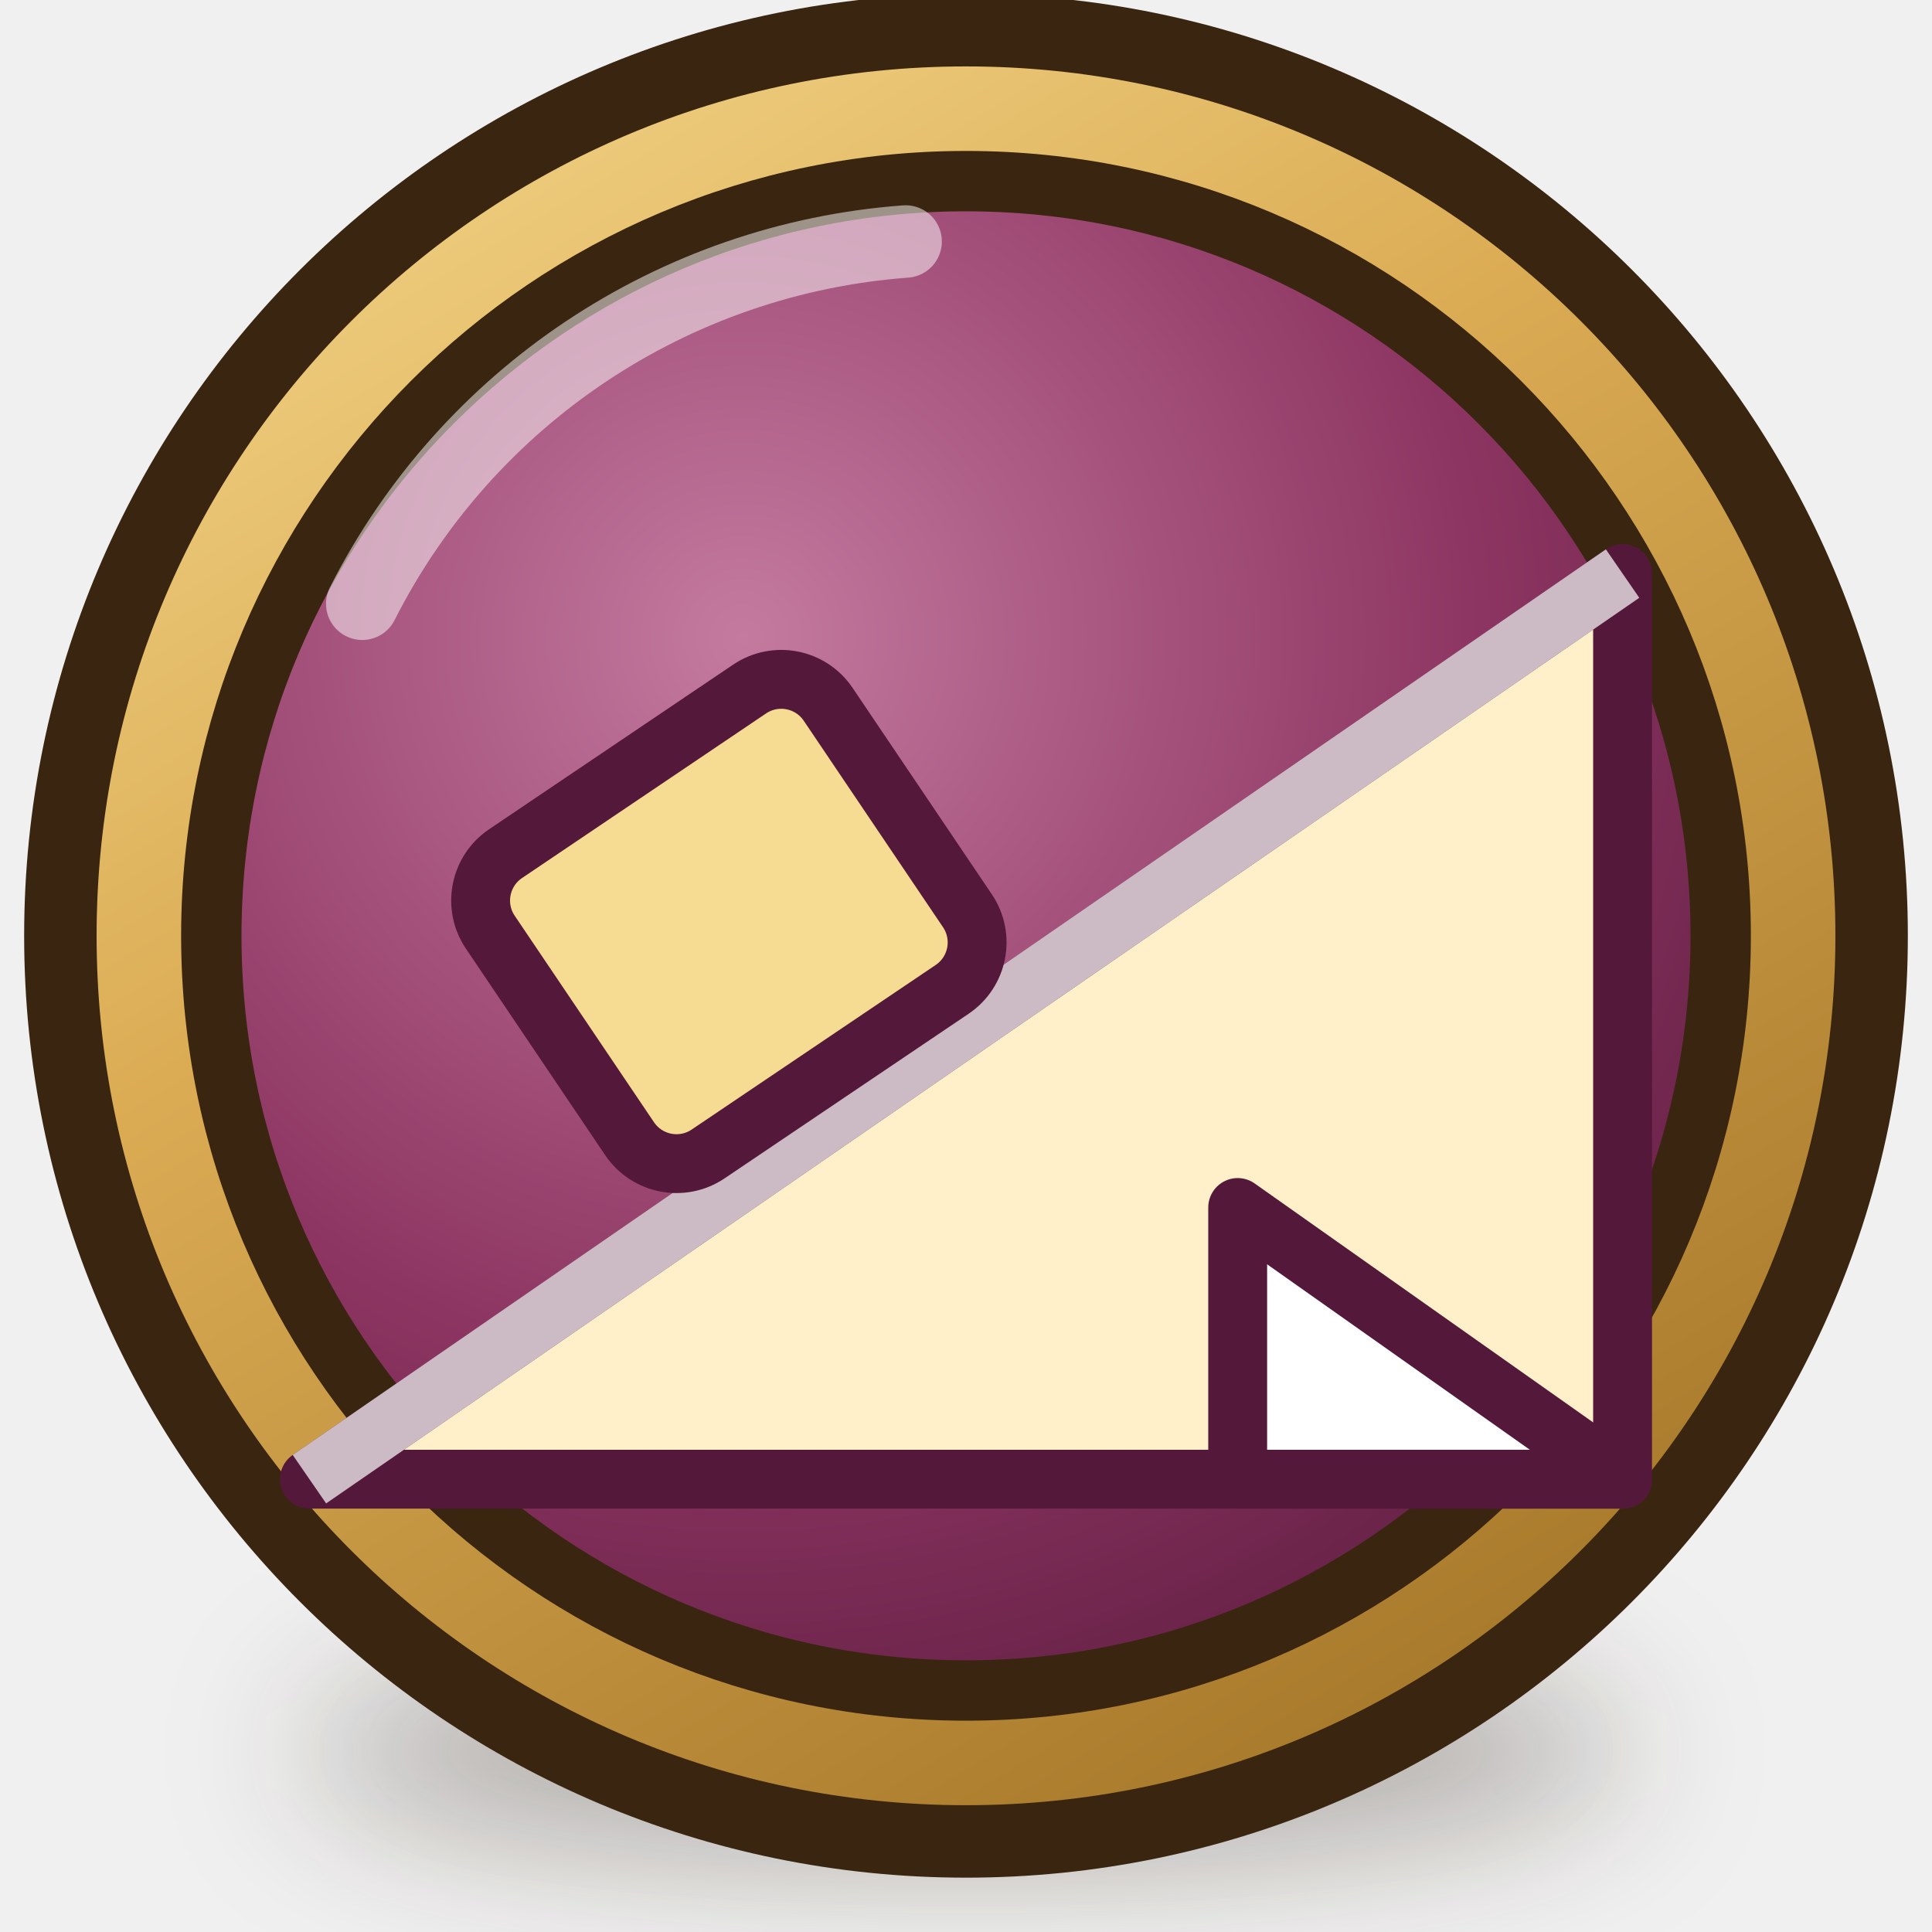
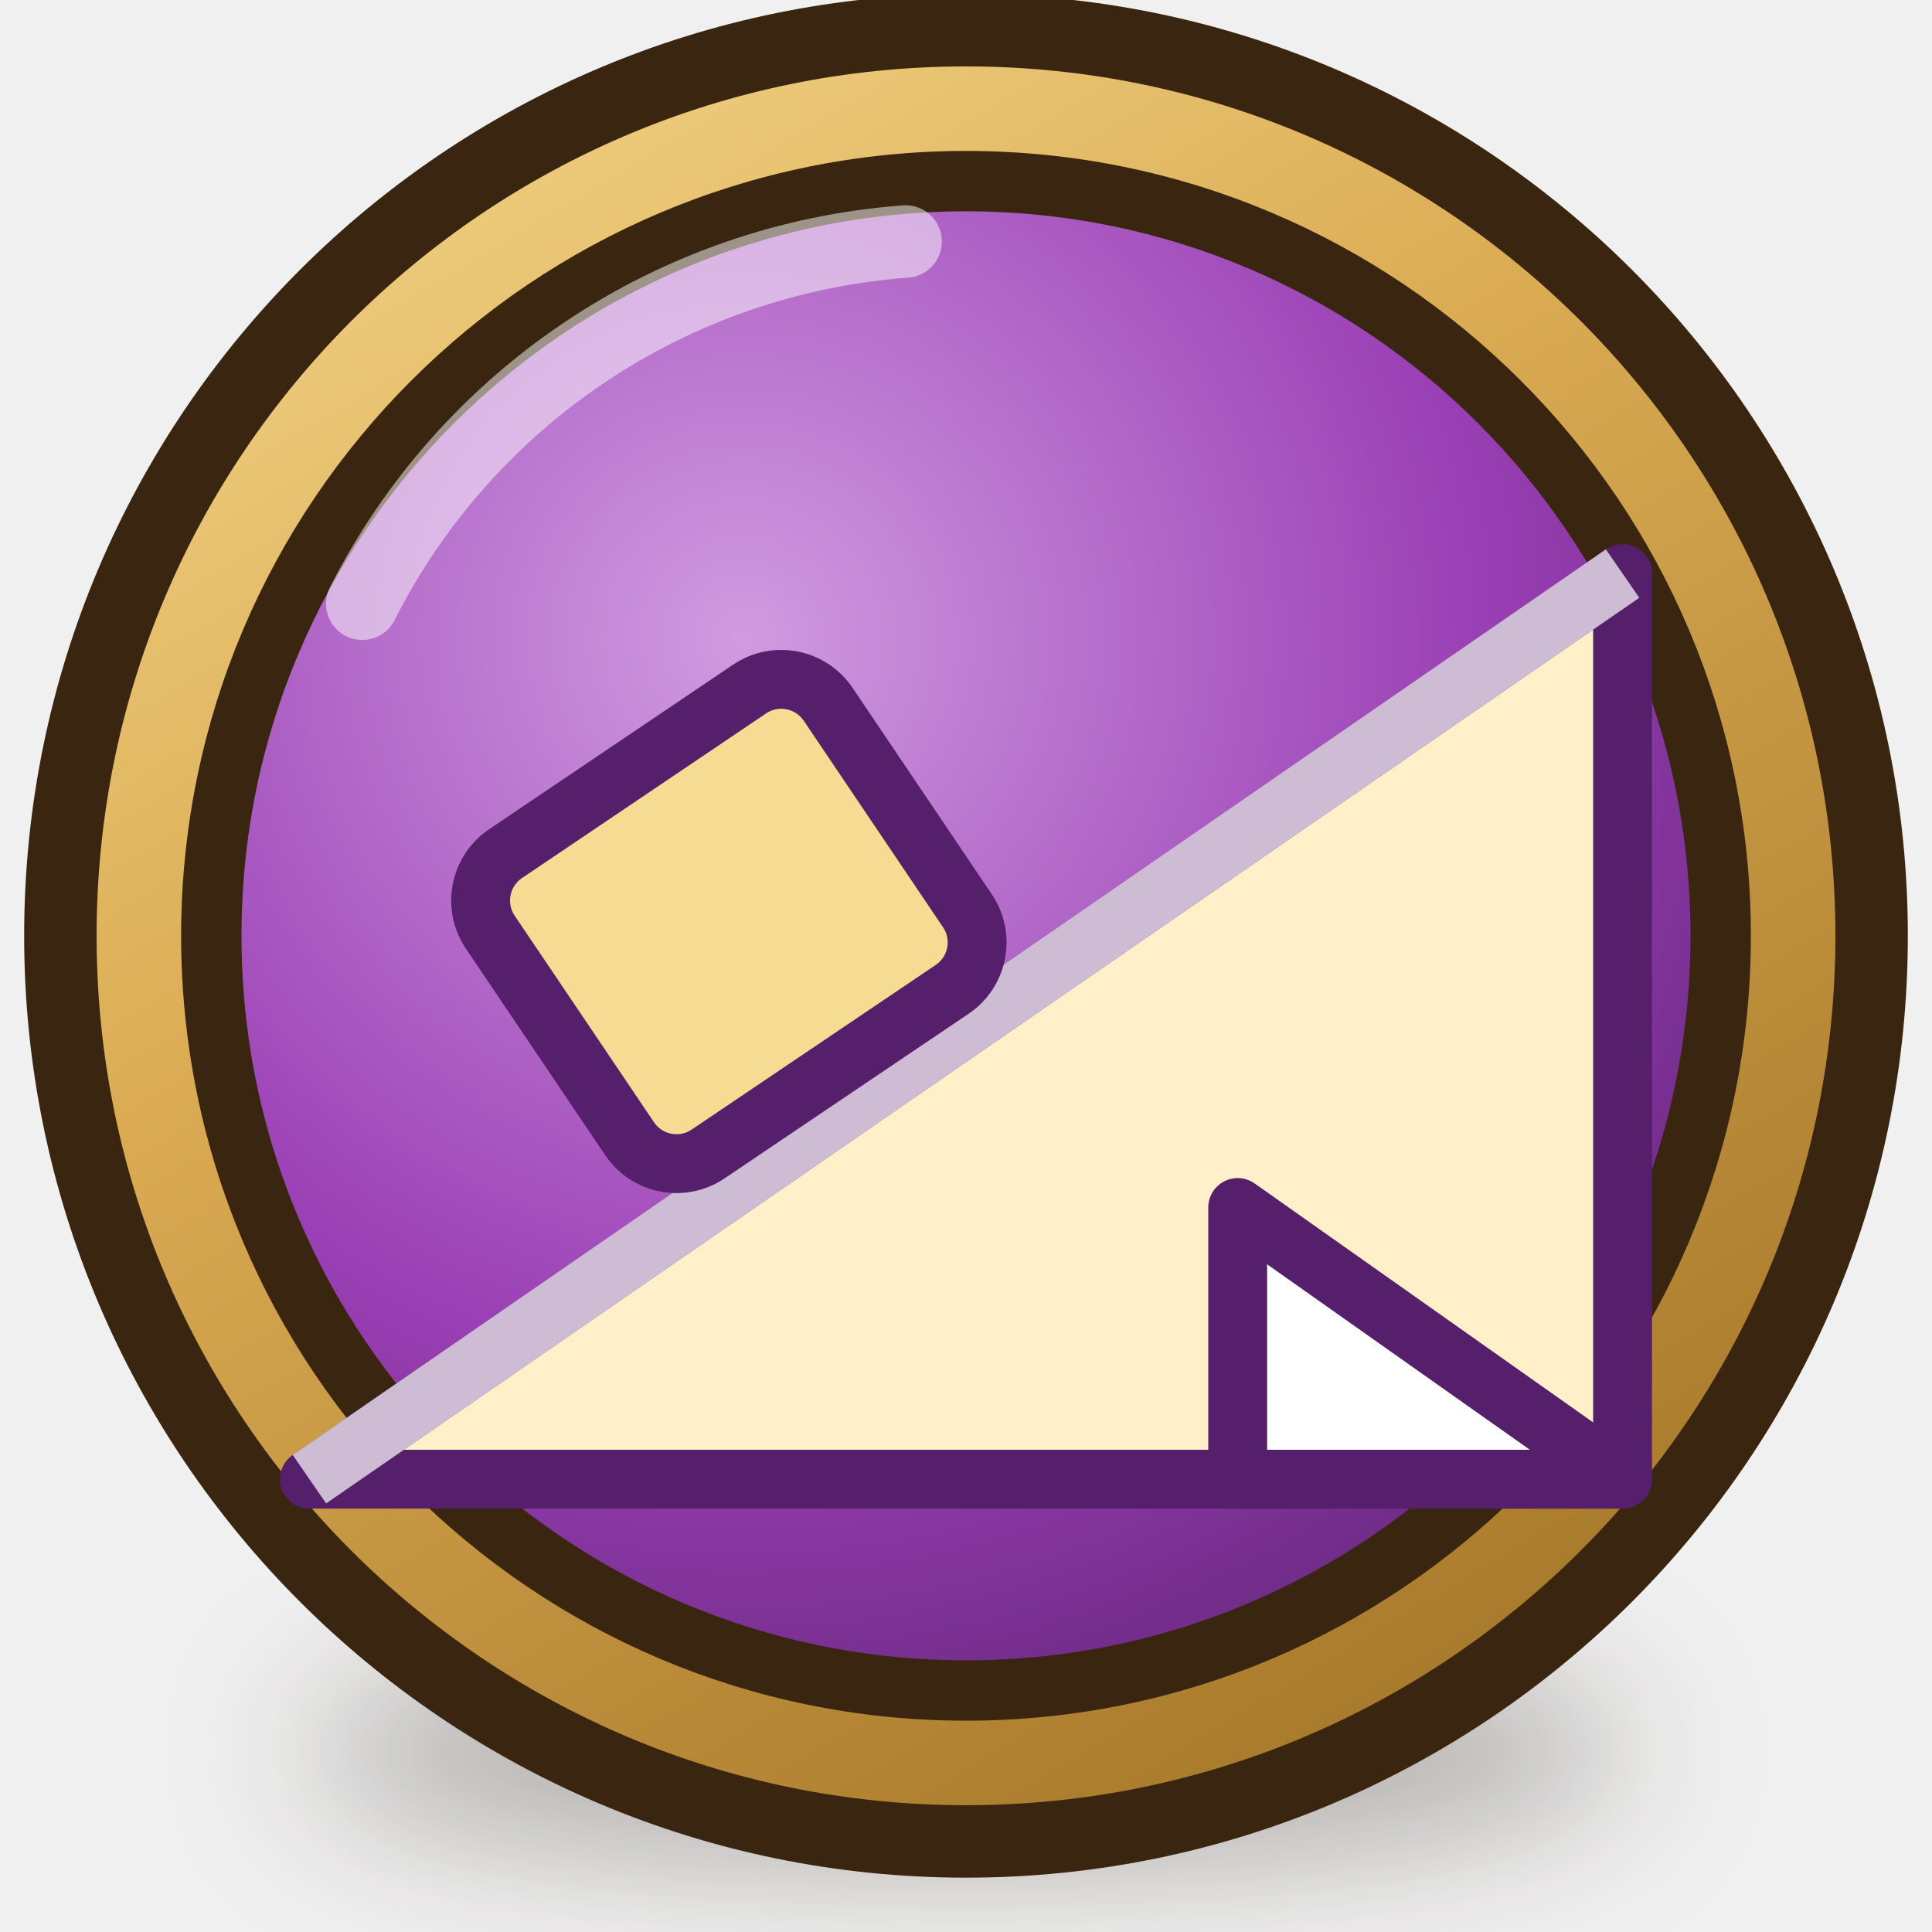
<svg xmlns="http://www.w3.org/2000/svg" viewBox="0 0 64 64" width="64" height="64">
  <defs>
    <radialGradient id="m" cx=".35" cy=".3" r=".9">
-       <stop offset="0" stop-color="#c47a9f" />
-       <stop offset=".55" stop-color="#8d3562" />
-       <stop offset="1" stop-color="#54183a" />
+       <stop offset="0" stop-color="#d09be0" />
+       <stop offset=".55" stop-color="#9a3fb5" />
+       <stop offset="1" stop-color="#561f6b" />
    </radialGradient>
    <linearGradient id="gold" x1="0" y1="0" x2="0.6" y2="1">
      <stop offset="0" stop-color="#f6dc92" />
      <stop offset=".45" stop-color="#dbac54" />
      <stop offset="1" stop-color="#a97b2c" />
    </linearGradient>
    <filter id="sh" x="-30%" y="-30%" width="160%" height="170%">
      <feGaussianBlur stdDeviation="2.4" />
    </filter>
  </defs>
  <ellipse cx="32" cy="58" rx="22" ry="4" fill="#2a1a08" opacity=".3" filter="url(#sh)" />
  <circle cx="32" cy="31" r="30" fill="url(#gold)" stroke="#3a2610" stroke-width="2.4" />
  <circle cx="32" cy="31" r="25" fill="url(#m)" stroke="#3a2610" stroke-width="2" />
  <g transform="translate(8 7) scale(.75)">
-     <path d="M3,56 H61 V16Z" fill="#fff0c9" stroke="#54183a" stroke-width="2.6" stroke-linejoin="round" stroke-linecap="round" />
+     <path d="M3,56 H61 V16Z" fill="#fff0c9" stroke="#561f6b" stroke-width="2.6" stroke-linejoin="round" stroke-linecap="round" />
    <path d="M3,56 L61,16" stroke="#fff" stroke-width="2.6" opacity=".7" />
    <g transform="translate(26 38) rotate(-34)">
-       <rect x="-9" y="-16" width="18" height="16" rx="2.5" fill="#f6dc92" stroke="#54183a" stroke-width="2.6" stroke-linejoin="round" stroke-linecap="round" />
+       <rect x="-9" y="-16" width="18" height="16" rx="2.5" fill="#f6dc92" stroke="#561f6b" stroke-width="2.6" stroke-linejoin="round" stroke-linecap="round" />
    </g>
-     <path d="M44,56 V44 L61,56Z" fill="#fff" stroke="#54183a" stroke-width="2.6" stroke-linejoin="round" stroke-linecap="round" />
+     <path d="M44,56 V44 L61,56Z" fill="#fff" stroke="#561f6b" stroke-width="2.6" stroke-linejoin="round" stroke-linecap="round" />
  </g>
  <path d="M12,20 A22,22 0 0 1 30,8" fill="none" stroke="#fff" stroke-opacity=".5" stroke-width="2.4" stroke-linecap="round" />
</svg>
